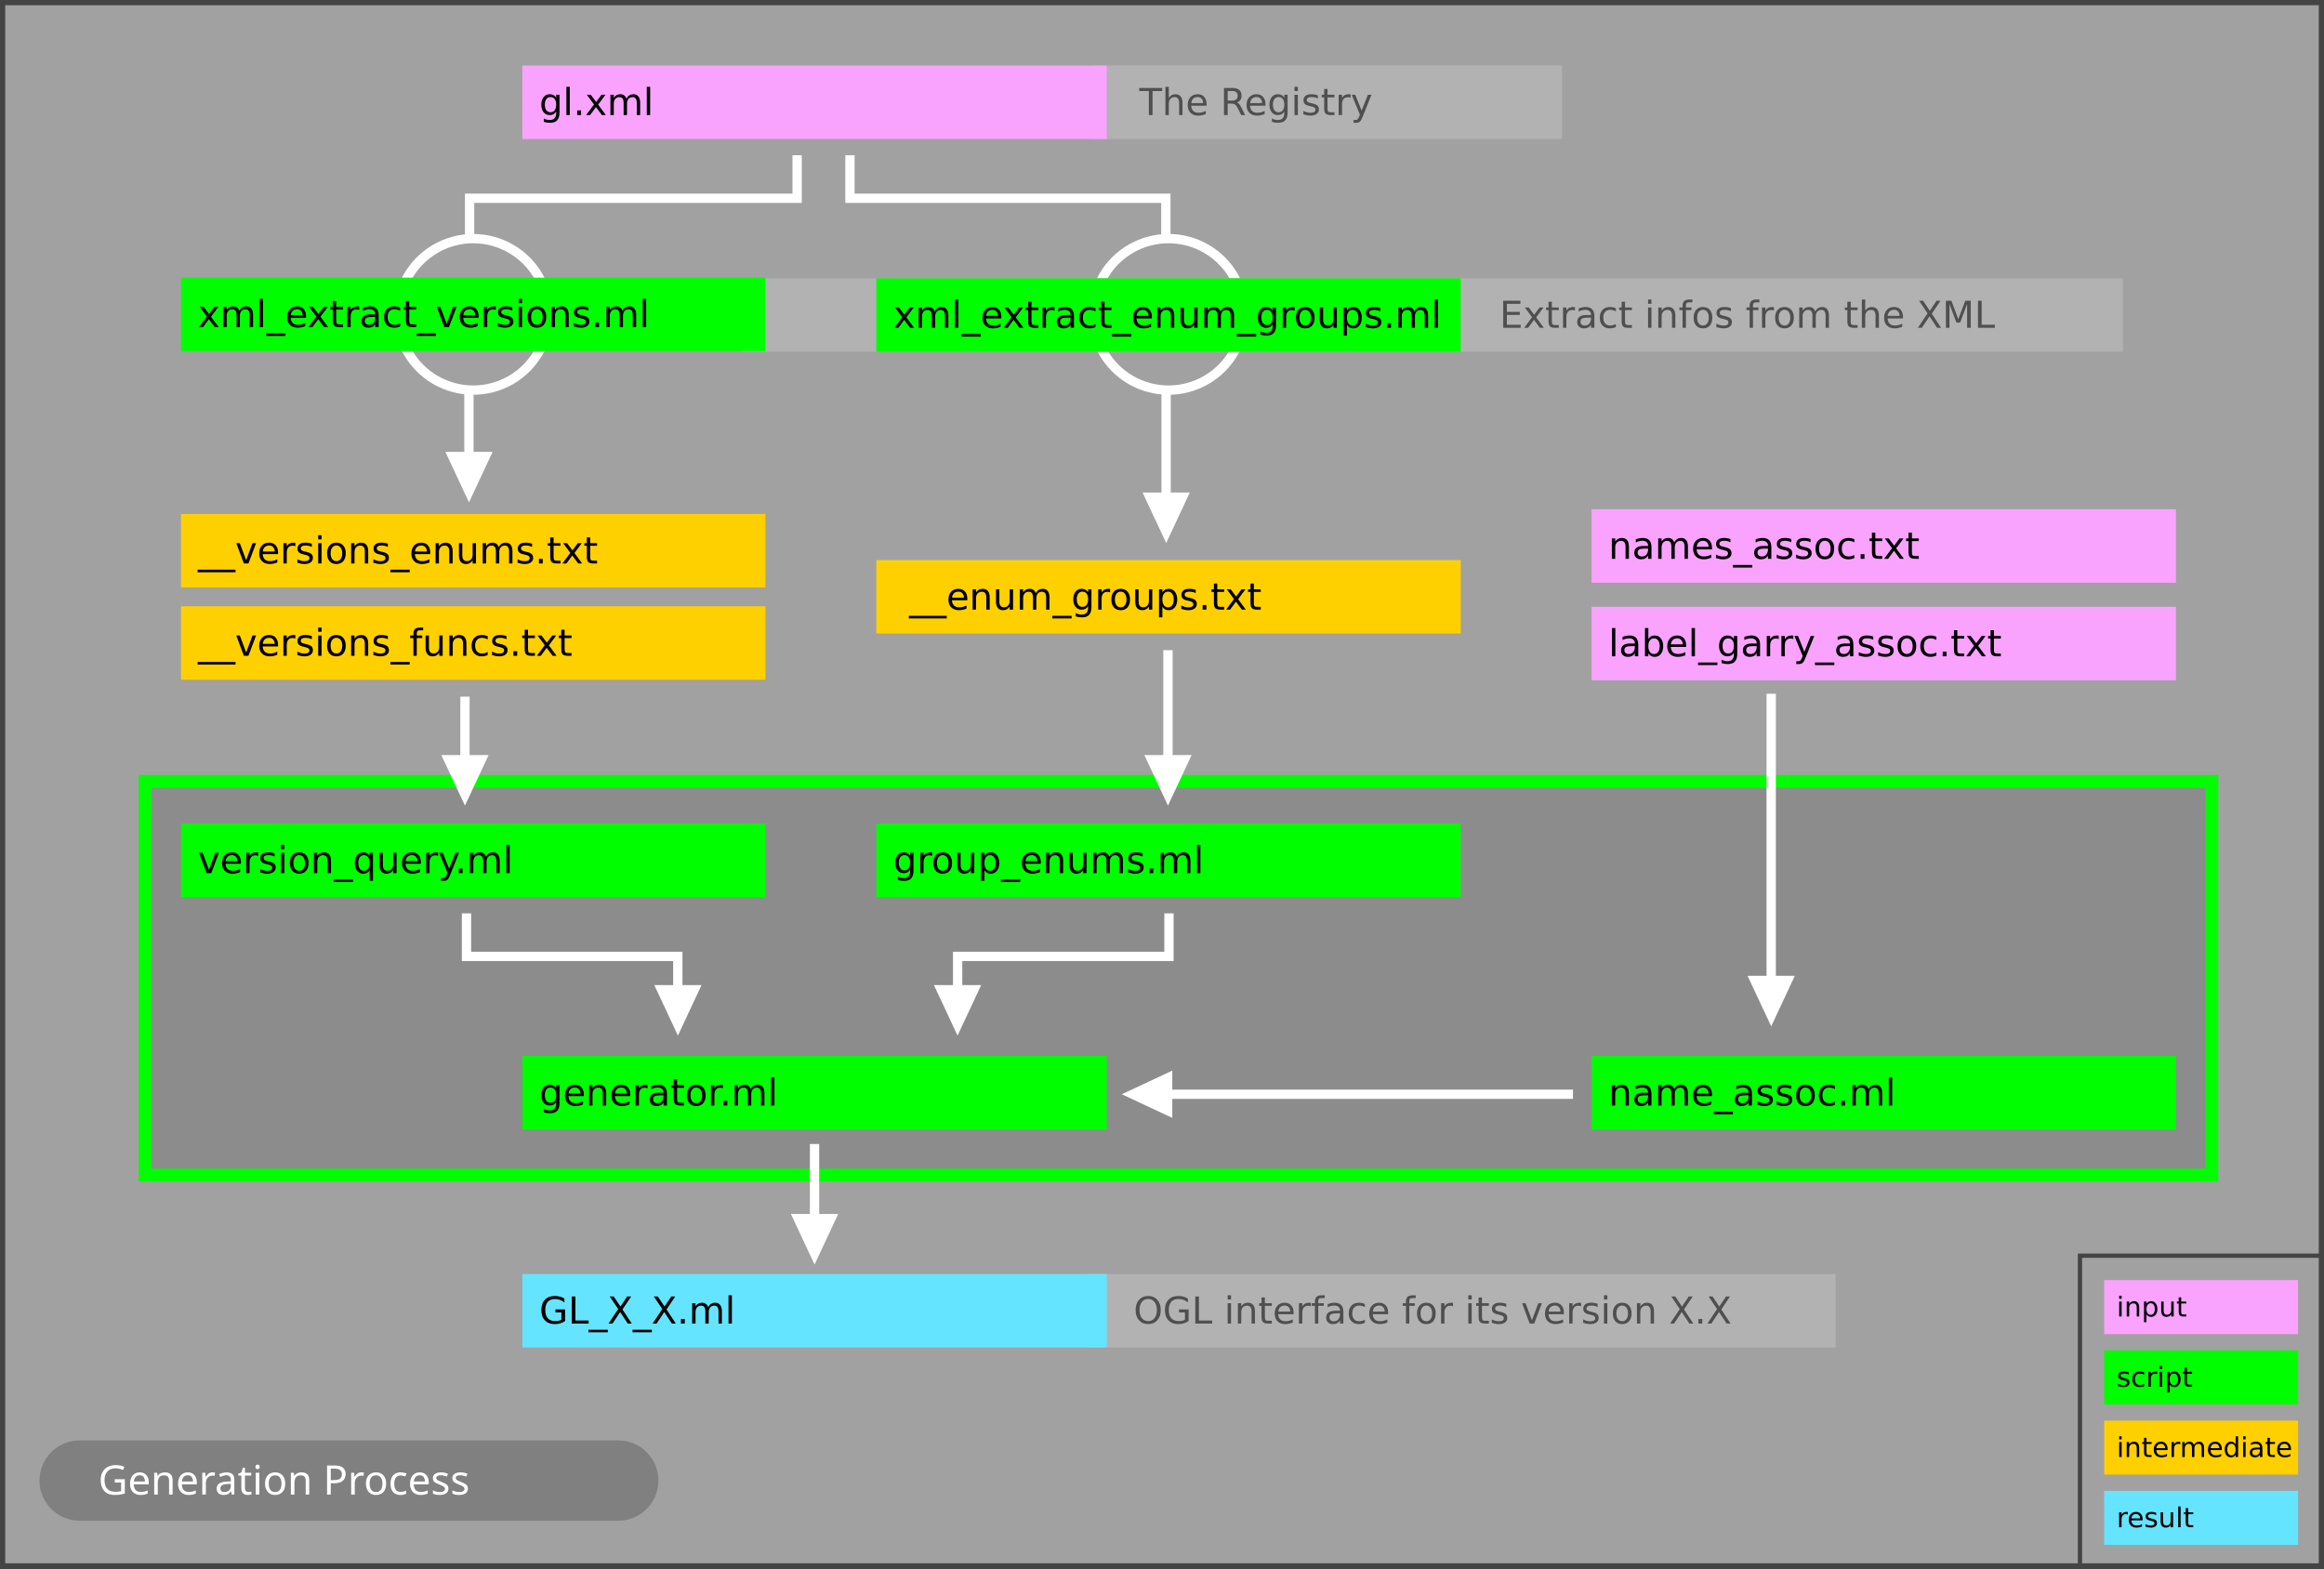
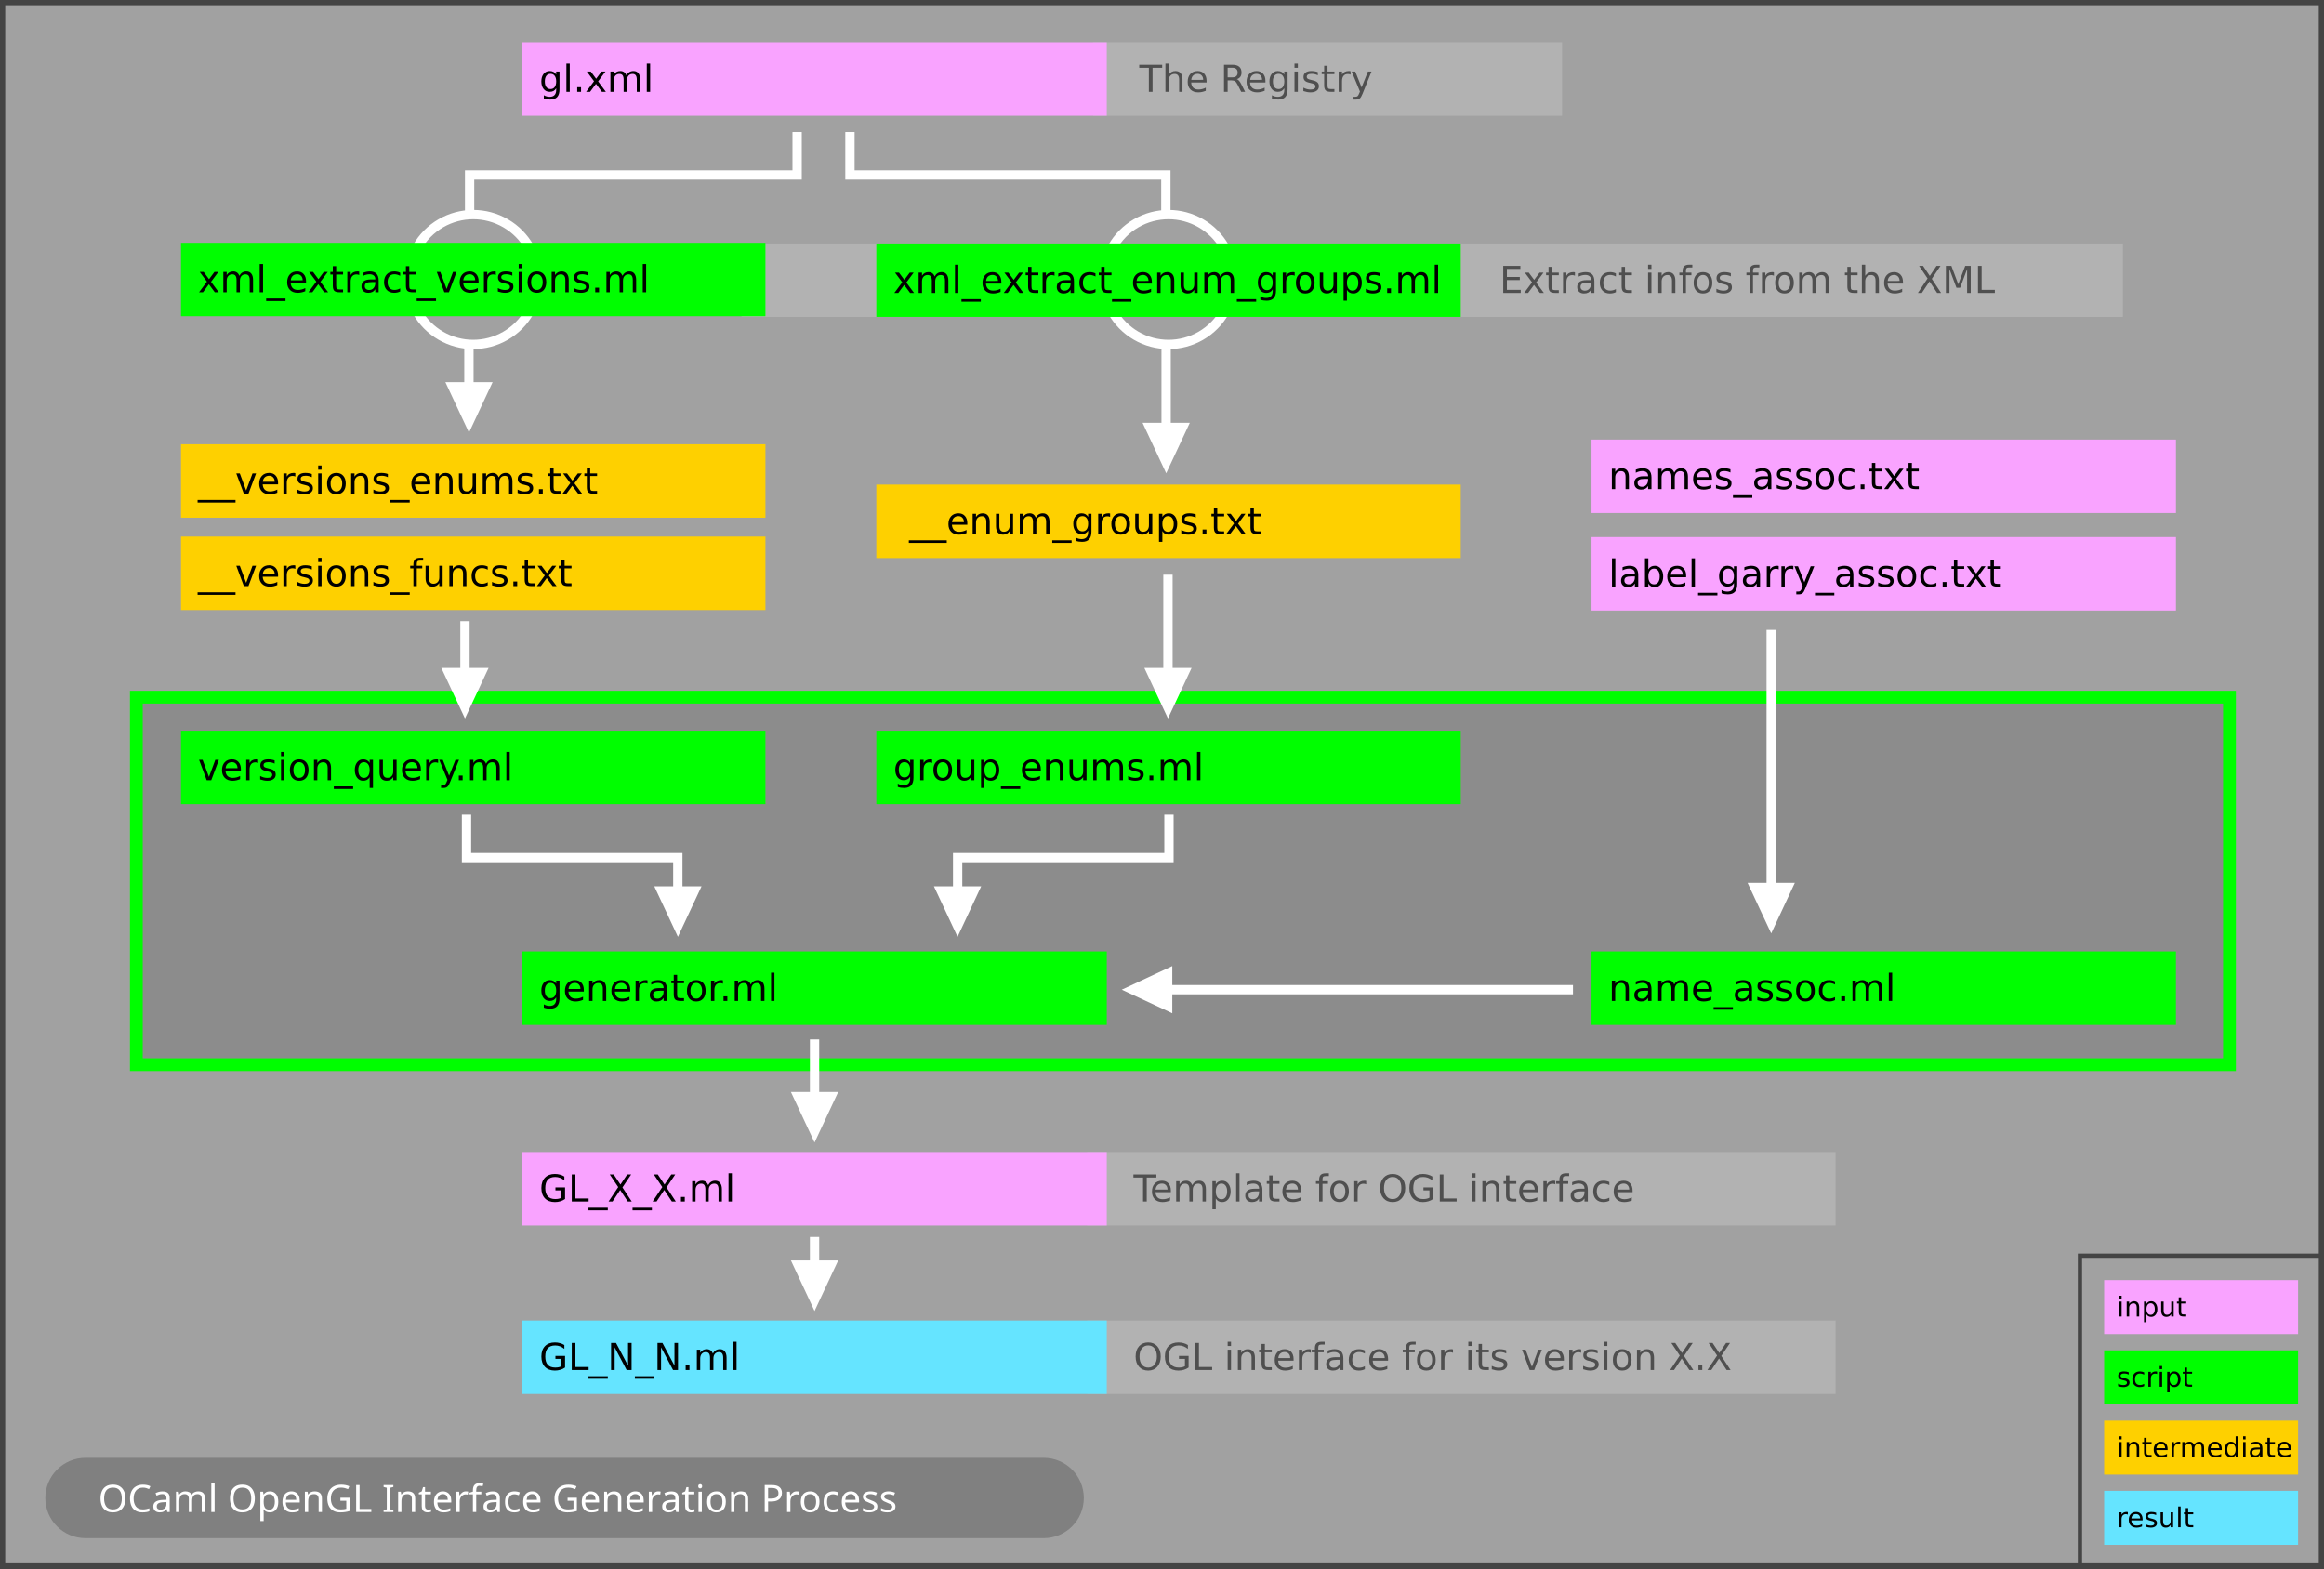
<svg xmlns="http://www.w3.org/2000/svg" width="800" height="540" id="svg2" version="1.1">
  <defs id="defs4">
    </defs>
  <rect style="fill:#a1a1a1;fill-opacity:1;stroke:#444444;stroke-width:3.6;stroke-linecap:butt;stroke-linejoin:miter;stroke-miterlimit:4;stroke-opacity:1;stroke-dasharray:none;stroke-dashoffset:0" id="rect3742" width="800" height="540" x="0" y="0" />
-   <path style="fill:none;stroke:#ffffff;stroke-width:3.2;stroke-miterlimit:4;stroke-opacity:1;stroke-dasharray:none" id="path3914" d="m 94.599,129.379 a 25.918,25.918 0 1 1 -51.835,0 25.918,25.918 0 1 1 51.835,0 z" transform="translate(94.21624,-21.15308)" />
-   <path transform="translate(333.5644,-21.15308)" d="m 94.599,129.379 a 25.918,25.918 0 1 1 -51.835,0 25.918,25.918 0 1 1 51.835,0 z" id="path3926" style="fill:none;stroke:#ffffff;stroke-width:3.2;stroke-miterlimit:4;stroke-opacity:1;stroke-dasharray:none" />
+   <path style="fill:none;stroke:#ffffff;stroke-width:3.733;stroke-miterlimit:4;stroke-opacity:1;stroke-dasharray:none" id="path3914" d="m 94.599,129.379 a 25.918,25.918 0 1 1 -51.835,0 25.918,25.918 0 1 1 51.835,0 z" transform="matrix(0.8571429,0,0,0.8571429,104.0279,-14.67042)" />
+   <path transform="matrix(0.8571429,0,0,0.8571429,343.3761,-14.67042)" d="m 94.599,129.379 a 25.918,25.918 0 1 1 -51.835,0 25.918,25.918 0 1 1 51.835,0 z" id="path3926" style="fill:none;stroke:#ffffff;stroke-width:3.733;stroke-miterlimit:4;stroke-opacity:1;stroke-dasharray:none" />
  <g id="layer1" transform="translate(0,-432.3622)">
-     <rect y="701.344" x="49.965" height="135.55" width="711.434" id="rect3117" style="fill:#8c8c8c;fill-opacity:1;stroke:#00fe00;stroke-width:4.4;stroke-miterlimit:4;stroke-opacity:1;stroke-dasharray:none" />
-     <g transform="matrix(0.9144455,0,0,0.9144455,115.7044,373.5812)" id="g3947">
+     <rect y="672.375" x="46.934" height="126.527" width="720.525" id="rect3117" style="fill:#8c8c8c;fill-opacity:1;stroke:#00fe00;stroke-width:4.4;stroke-miterlimit:4;stroke-opacity:1;stroke-dasharray:none" />
+     <g transform="matrix(0.9144455,0,0,0.9144455,115.7044,331.5812)" id="g3947">
      <rect style="fill:#b2b2b2;fill-opacity:1;stroke:none" id="rect3949" width="281.688" height="27.66" x="282.753" y="543.926" />
      <text xml:space="preserve" style="font-size:14px;font-style:normal;font-variant:normal;font-weight:normal;font-stretch:normal;text-align:start;line-height:125%;writing-mode:lr-tb;text-anchor:start;fill:#4f4f4f;fill-opacity:1;stroke:none;font-family:DejaVu Sans;-inkscape-font-specification:DejaVu Sans" x="300.184" y="562.572" id="text3951">
-         <tspan id="tspan3953" x="300.184" y="562.572">OGL interface for its version X.X</tspan>
-       </text>
-     </g>
-     <g transform="matrix(0.9144455,0,0,0.9144455,241.7045,30.7822)" id="g3997">
+         <tspan id="tspan3953" x="300.184" y="562.572">Template for OGL interface</tspan>
+       </text>
+     </g>
+     <g transform="matrix(0.9144455,0,0,0.9144455,241.7045,18.7822)" id="g3997">
      <rect style="fill:#b2b2b2;fill-opacity:1;stroke:none" id="rect3999" width="520.028" height="27.66" x="14.803" y="543.926" />
      <text xml:space="preserve" style="font-size:14px;font-style:normal;font-variant:normal;font-weight:normal;font-stretch:normal;text-align:start;line-height:125%;writing-mode:lr-tb;text-anchor:start;fill:#4f4f4f;fill-opacity:1;stroke:none;font-family:DejaVu Sans;-inkscape-font-specification:DejaVu Sans" x="300.184" y="562.572" id="text4001">
        <tspan id="tspan4003" x="300.184" y="562.572">Extract infos from the XML</tspan>
      </text>
    </g>
-     <g id="g3916" transform="translate(38,-78.21277)">
+     <g id="g3916" transform="translate(38,-102.2128)">
      <g transform="matrix(0.9144455,0,0,0.9144455,-68.10855,127.6676)" id="g3678">
        <rect style="fill:#fed000;fill-opacity:1;stroke:none" id="rect2816" width="220" height="27.66" x="101.064" y="646.983" />
        <text xml:space="preserve" style="font-size:14px;font-style:normal;font-variant:normal;font-weight:normal;font-stretch:normal;text-align:start;line-height:125%;writing-mode:lr-tb;text-anchor:start;fill:#000000;fill-opacity:1;stroke:none;font-family:DejaVu Sans;-inkscape-font-specification:DejaVu Sans" x="107.447" y="665.629" id="text2818">
          <tspan id="tspan2820" x="107.447" y="665.629">__versions_funcs.txt</tspan>
        </text>
      </g>
      <g transform="matrix(0.9144455,0,0,0.9144455,-68.10855,188.731)" id="g3688">
        <rect y="545.447" x="101.064" height="27.66" width="220" id="rect2829" style="fill:#fed000;fill-opacity:1;stroke:none" />
        <text id="text2831" y="564.093" x="107.447" style="font-size:14px;font-style:normal;font-variant:normal;font-weight:normal;font-stretch:normal;text-align:start;line-height:125%;writing-mode:lr-tb;text-anchor:start;fill:#000000;fill-opacity:1;stroke:none;font-family:DejaVu Sans;-inkscape-font-specification:DejaVu Sans" xml:space="preserve">
          <tspan y="564.093" x="107.447" id="tspan2833">__versions_enums.txt</tspan>
        </text>
      </g>
    </g>
-     <g id="g3705" transform="matrix(0.9144455,0,0,0.9144455,-220.9426,-18.28335)">
+     <g id="g3705" transform="matrix(0.9144455,0,0,0.9144455,-220.9426,-30.28335)">
      <g transform="translate(208.6883,1.41983)" id="g3683">
        <rect y="595.909" x="101.064" height="27.66" width="220" id="rect2880" style="fill:#00fe00;fill-opacity:1;stroke:none" />
        <text id="text2882" y="614.554" x="107.447" style="font-size:14px;font-style:normal;font-variant:normal;font-weight:normal;font-stretch:normal;text-align:start;line-height:125%;writing-mode:lr-tb;text-anchor:start;fill:#000000;fill-opacity:1;stroke:none;font-family:DejaVu Sans;-inkscape-font-specification:DejaVu Sans" xml:space="preserve">
          <tspan y="614.554" x="107.447" id="tspan2884">xml_extract_versions.ml</tspan>
        </text>
      </g>
    </g>
-     <g id="g3764" transform="matrix(0.9144455,0,0,0.9144455,92.87251,-107.5148)">
+     <g id="g3764" transform="matrix(0.9144455,0,0,0.9144455,92.87251,-133.5148)">
      <rect y="801.259" x="228.318" height="27.66" width="220" id="rect2889" style="fill:#fed000;fill-opacity:1;stroke:none" />
      <text id="text2891" y="819.905" x="240.701" style="font-size:14px;font-style:normal;font-variant:normal;font-weight:normal;font-stretch:normal;text-align:start;line-height:125%;writing-mode:lr-tb;text-anchor:start;fill:#000000;fill-opacity:1;stroke:none;font-family:DejaVu Sans;-inkscape-font-specification:DejaVu Sans" xml:space="preserve">
        <tspan y="819.905" x="240.701" id="tspan2893">__enum_groups.txt</tspan>
      </text>
    </g>
-     <g id="g3698" transform="matrix(0.9144455,0,0,0.9144455,209.2396,-156.4165)">
+     <g id="g3698" transform="matrix(0.9144455,0,0,0.9144455,209.2396,-168.4165)">
      <rect style="fill:#00fe00;fill-opacity:1;stroke:none" id="rect2895" width="220" height="27.66" x="101.064" y="748.639" />
      <text xml:space="preserve" style="font-size:14px;font-style:normal;font-variant:normal;font-weight:normal;font-stretch:normal;text-align:start;line-height:125%;writing-mode:lr-tb;text-anchor:start;fill:#000000;fill-opacity:1;stroke:none;font-family:DejaVu Sans;-inkscape-font-specification:DejaVu Sans" x="107.447" y="767.285" id="text2897">
        <tspan id="tspan2899" x="107.447" y="767.285">xml_extract_enum_groups.ml</tspan>
      </text>
    </g>
-     <g id="g2881" transform="matrix(0.9144455,0,0,0.9144455,117.7044,-42.46695)">
+     <g id="g2881" transform="matrix(0.9144455,0,0,0.9144455,117.7044,-50.46695)">
      <rect y="543.926" x="282.753" height="27.66" width="176.538" id="rect2866" style="fill:#b2b2b2;fill-opacity:1;stroke:none" />
      <text id="text2868" y="562.572" x="300.184" style="font-size:14px;font-style:normal;font-variant:normal;font-weight:normal;font-stretch:normal;text-align:start;line-height:125%;writing-mode:lr-tb;text-anchor:start;fill:#4f4f4f;fill-opacity:1;stroke:none;font-family:DejaVu Sans;-inkscape-font-specification:DejaVu Sans" xml:space="preserve">
        <tspan y="562.572" x="300.184" id="tspan2870">The Registry</tspan>
      </text>
    </g>
-     <g transform="matrix(0.9144455,0,0,0.9144455,158.4801,73.26973)" id="g2862">
+     <g transform="matrix(0.9144455,0,0,0.9144455,158.4801,41.26973)" id="g2862">
      <rect y="702.763" x="156.572" height="27.66" width="220" id="rect2864" style="fill:#00fe00;fill-opacity:1;stroke:none" />
      <text id="text2866" y="721.409" x="162.955" style="font-size:14px;font-style:normal;font-variant:normal;font-weight:normal;font-stretch:normal;text-align:start;line-height:125%;writing-mode:lr-tb;text-anchor:start;fill:#000000;fill-opacity:1;stroke:none;font-family:DejaVu Sans;-inkscape-font-specification:DejaVu Sans" xml:space="preserve">
        <tspan y="721.409" x="162.955" id="tspan2868">group_enums.ml</tspan>
      </text>
    </g>
-     <g transform="matrix(0.9144455,0,0,0.9144455,-80.86804,73.26973)" id="g2870">
+     <g transform="matrix(0.9144455,0,0,0.9144455,-80.86804,41.26973)" id="g2870">
      <rect y="702.763" x="156.572" height="27.66" width="220" id="rect2872" style="fill:#00fe00;fill-opacity:1;stroke:none" />
      <text id="text2874" y="721.409" x="162.955" style="font-size:14px;font-style:normal;font-variant:normal;font-weight:normal;font-stretch:normal;text-align:start;line-height:125%;writing-mode:lr-tb;text-anchor:start;fill:#000000;fill-opacity:1;stroke:none;font-family:DejaVu Sans;-inkscape-font-specification:DejaVu Sans" xml:space="preserve">
        <tspan y="721.409" x="162.955" id="tspan2876">version_query.ml</tspan>
      </text>
    </g>
-     <g id="g3902" transform="translate(5,8)">
-       <rect ry="13.83" style="fill:#808080;fill-opacity:1;stroke:none" id="rect3671" width="213.043" height="27.66" x="8.599" y="920.247" />
-       <text xml:space="preserve" style="font-size:14px;font-style:normal;font-variant:normal;font-weight:normal;font-stretch:normal;text-align:start;line-height:125%;writing-mode:lr-tb;text-anchor:start;fill:#ffffff;fill-opacity:1;stroke:none;font-family:Sans;-inkscape-font-specification:Sans" x="28.808" y="938.892" id="text3673">
-         <tspan id="tspan3675" x="28.808" y="938.892">Generation Process</tspan>
-       </text>
-     </g>
-     <g id="g3662" transform="matrix(0.9144455,0,0,0.9144455,-322.3393,-302.3462)">
+     <rect y="934.247" x="15.599" height="27.66" width="357.488" id="rect3671" style="fill:#808080;fill-opacity:1;stroke:none" ry="13.83" />
+     <text id="text3673" y="952.892" x="33.808" style="font-size:13px;font-style:normal;font-variant:normal;font-weight:normal;font-stretch:normal;text-align:start;line-height:125%;writing-mode:lr-tb;text-anchor:start;fill:#ffffff;fill-opacity:1;stroke:none;font-family:Sans;-inkscape-font-specification:Sans" xml:space="preserve">
+       <tspan y="952.892" x="33.808" id="tspan3675">OCaml OpenGL Interface Generation Process</tspan>
+     </text>
+     <g id="g3662" transform="matrix(0.9144455,0,0,0.9144455,-322.3393,-310.3462)">
      <g id="g3136">
        <rect y="828.119" x="549.128" height="27.66" width="220" id="rect3653" style="fill:#f9a3ff;fill-opacity:1;stroke:none" />
        <text id="text3655" y="846.765" x="555.511" style="font-size:14px;font-style:normal;font-variant:normal;font-weight:normal;font-stretch:normal;text-align:start;line-height:125%;writing-mode:lr-tb;text-anchor:start;fill:#000000;fill-opacity:1;stroke:none;font-family:DejaVu Sans;-inkscape-font-specification:DejaVu Sans" xml:space="preserve">
          <tspan y="846.765" x="555.511" id="tspan3657">gl.xml</tspan>
        </text>
      </g>
    </g>
-     <g id="g3737" transform="matrix(0.9144455,0,0,0.9144455,401.0657,117.1651)">
+     <g id="g3737" transform="matrix(0.9144455,0,0,0.9144455,401.0657,93.16506)">
      <g id="g3141">
        <rect style="fill:#f9a3ff;fill-opacity:1;stroke:none" id="rect3669" width="220" height="27.66" x="160.526" y="536.41" />
        <text xml:space="preserve" style="font-size:14px;font-style:normal;font-variant:normal;font-weight:normal;font-stretch:normal;text-align:start;line-height:125%;writing-mode:lr-tb;text-anchor:start;fill:#000000;fill-opacity:1;stroke:none;font-family:DejaVu Sans;-inkscape-font-specification:DejaVu Sans" x="166.909" y="555.056" id="text3671">
          <tspan id="tspan3673" x="166.909" y="555.056">names_assoc.txt</tspan>
        </text>
      </g>
    </g>
-     <g id="g3928" transform="translate(34,-66)">
-       <path style="fill:none;stroke:#ffffff;stroke-width:3.2;stroke-linecap:butt;stroke-linejoin:miter;stroke-miterlimit:4;stroke-opacity:1;stroke-dasharray:none;stroke-dashoffset:0" d="m 367.417,669.283 0,-37.023" id="path3677" />
-       <path id="path3675" d="m 359.308,667.915 16.269,0 -8.135,17.391 -8.135,-17.391 z" style="fill:#ffffff;fill-opacity:1;stroke:none" />
-     </g>
-     <g id="g3780" transform="matrix(0.9144455,0,0,0.9144455,172.8862,-243.1692)">
+     <g id="g3928" transform="translate(34,-82)">
+       <path style="fill:none;stroke:#ffffff;stroke-width:3.2;stroke-linecap:butt;stroke-linejoin:miter;stroke-miterlimit:4;stroke-opacity:1;stroke-dasharray:none;stroke-dashoffset:0" d="m 367.417,663.283 0,-31.023" id="path3677" />
+       <path id="path3675" d="m 359.308,659.915 16.269,0 -8.135,17.391 z" style="fill:#ffffff;fill-opacity:1;stroke:none" />
+     </g>
+     <g id="g3780" transform="matrix(0.9144455,0,0,0.9144455,172.8862,-267.1692)">
      <rect style="fill:#f9a3ff;fill-opacity:1;stroke:none" id="rect3771" width="220" height="27.66" x="410.054" y="967.178" />
      <text xml:space="preserve" style="font-size:14px;font-style:normal;font-variant:normal;font-weight:normal;font-stretch:normal;text-align:start;line-height:125%;writing-mode:lr-tb;text-anchor:start;fill:#000000;fill-opacity:1;stroke:none;font-family:DejaVu Sans;-inkscape-font-specification:DejaVu Sans" x="416.437" y="985.824" id="text3773">
        <tspan id="tspan3775" x="416.437" y="985.824">label_garry_assoc.txt</tspan>
      </text>
    </g>
-     <g id="g3963" transform="translate(-104,-10)">
-       <path id="path3750" d="m 507.543,827.215 0,-16.269 -17.391,8.135 17.391,8.135 z" style="fill:#ffffff;fill-opacity:1;stroke:none" />
-       <path id="path3752" d="m 645.47,819.08 -140.595,0" style="fill:none;stroke:#ffffff;stroke-width:3.2;stroke-miterlimit:4;stroke-opacity:1;stroke-dasharray:none" />
-     </g>
-     <g id="g3959" transform="translate(10,-108)">
+     <g id="g3959" transform="translate(10,-140)">
      <path id="path3724" d="m 591.573,876.309 16.269,0 -8.135,17.391 -8.135,-17.391 z" style="fill:#ffffff;fill-opacity:1;stroke:none" />
-       <path id="path3726" d="m 599.708,779.201 0,99.211" style="fill:none;stroke:#ffffff;stroke-width:3.2;stroke-miterlimit:4;stroke-opacity:1;stroke-dasharray:none" />
-     </g>
-     <g id="g2948-0" transform="translate(78.33417,-799.0218)" style="stroke:#ffffff;stroke-width:3.2;stroke-miterlimit:4;stroke-opacity:1;stroke-dasharray:none">
+       <path id="path3726" d="m 599.708,789.201 0,89.211" style="fill:none;stroke:#ffffff;stroke-width:3.2;stroke-miterlimit:4;stroke-opacity:1;stroke-dasharray:none" />
+     </g>
+     <g id="g2948-0" transform="translate(78.33417,-807.0218)" style="stroke:#ffffff;stroke-width:3.2;stroke-miterlimit:4;stroke-opacity:1;stroke-dasharray:none">
      <path id="rect3647-8" d="m 214.249,1284.83 0,14.81 108.747,0 0,13.56" style="fill:none;stroke:#ffffff;stroke-width:3.2;stroke-linecap:butt;stroke-linejoin:miter;stroke-miterlimit:4;stroke-opacity:1;stroke-dasharray:none;stroke-dashoffset:0" />
    </g>
-     <g transform="translate(-206,-80)" id="g3932">
-       <path id="path3934" d="m 367.417,669.283 0,-22.482" style="fill:none;stroke:#ffffff;stroke-width:3.2;stroke-linecap:butt;stroke-linejoin:miter;stroke-miterlimit:4;stroke-opacity:1;stroke-dasharray:none;stroke-dashoffset:0" />
-       <path style="fill:#ffffff;fill-opacity:1;stroke:none" d="m 359.308,667.915 16.269,0 -8.135,17.391 -8.135,-17.391 z" id="path3936" />
-     </g>
-     <g id="g3938" transform="matrix(0.9144455,0,0,0.9144455,36.63193,228.3332)">
-       <rect style="fill:#65e4ff;fill-opacity:1;stroke:none" id="rect3940" width="220" height="27.66" x="156.572" y="702.763" />
+     <g transform="translate(-206,-96)" id="g3932">
+       <path id="path3934" d="m 367.417,663.283 0,-16.482" style="fill:none;stroke:#ffffff;stroke-width:3.2;stroke-linecap:butt;stroke-linejoin:miter;stroke-miterlimit:4;stroke-opacity:1;stroke-dasharray:none;stroke-dashoffset:0" />
+       <path style="fill:#ffffff;fill-opacity:1;stroke:none" d="m 359.308,659.915 16.269,0 -8.135,17.391 z" id="path3936" />
+     </g>
+     <g id="g3938" transform="matrix(0.9144455,0,0,0.9144455,36.63193,186.3332)">
+       <rect style="fill:#f9a3ff;fill-opacity:1;stroke:none" id="rect3940" width="220" height="27.66" x="156.572" y="702.763" />
      <text xml:space="preserve" style="font-size:14px;font-style:normal;font-variant:normal;font-weight:normal;font-stretch:normal;text-align:start;line-height:125%;writing-mode:lr-tb;text-anchor:start;fill:#000000;fill-opacity:1;stroke:none;font-family:DejaVu Sans;-inkscape-font-specification:DejaVu Sans" x="162.955" y="721.409" id="text3942">
        <tspan id="tspan3944" x="162.955" y="721.409">GL_X_X.ml</tspan>
      </text>
    </g>
-     <g style="stroke:#ffffff;stroke-width:3.2;stroke-miterlimit:4;stroke-opacity:1;stroke-dasharray:none" transform="matrix(-1,0,0,1,488.6482,-799.0218)" id="g3953">
+     <g style="stroke:#ffffff;stroke-width:3.2;stroke-miterlimit:4;stroke-opacity:1;stroke-dasharray:none" transform="matrix(-1,0,0,1,488.6482,-807.0218)" id="g3953">
      <path style="fill:none;stroke:#ffffff;stroke-width:3.2;stroke-linecap:butt;stroke-linejoin:miter;stroke-miterlimit:4;stroke-opacity:1;stroke-dasharray:none;stroke-dashoffset:0" d="m 214.249,1284.83 0,14.81 112.747,0 0,13.56" id="path3955" />
    </g>
-     <g id="g3967" transform="matrix(0.9144455,0,0,0.9144455,36.63193,153.2697)">
+     <g id="g3967" transform="matrix(0.9144455,0,0,0.9144455,36.63193,117.2697)">
      <rect style="fill:#00fe00;fill-opacity:1;stroke:none" id="rect3969" width="220" height="27.66" x="156.572" y="702.763" />
      <text xml:space="preserve" style="font-size:14px;font-style:normal;font-variant:normal;font-weight:normal;font-stretch:normal;text-align:start;line-height:125%;writing-mode:lr-tb;text-anchor:start;fill:#000000;fill-opacity:1;stroke:none;font-family:DejaVu Sans;-inkscape-font-specification:DejaVu Sans" x="162.955" y="721.409" id="text3971">
        <tspan id="tspan3973" x="162.955" y="721.409">generator.ml</tspan>
      </text>
    </g>
-     <g id="g3979" transform="matrix(-1,0,0,1,823.3801,-124.8183)">
+     <g id="g3979" transform="matrix(-1,0,0,1,823.3801,-158.8183)">
      <g style="stroke:#ffffff;stroke-opacity:1" transform="translate(206.7319,-413.2035)" id="g3981">
        <path style="fill:none;stroke:#ffffff;stroke-width:3.2;stroke-linecap:butt;stroke-linejoin:miter;stroke-miterlimit:4;stroke-opacity:1;stroke-dasharray:none;stroke-dashoffset:0" d="m 214.249,1284.83 0,14.81 72.747,0 0,11.56" id="path3983" />
      </g>
      <path style="fill:#ffffff;fill-opacity:1;stroke:none" d="m 485.625,896.309 16.269,0 -8.135,17.391 -8.135,-17.391 z" id="path3985" />
    </g>
-     <g transform="translate(-260.3977,-124.8183)" id="g3987">
+     <g transform="translate(-260.3977,-158.8183)" id="g3987">
      <g id="g3989" transform="translate(206.7319,-413.2035)" style="stroke:#ffffff;stroke-opacity:1">
        <path id="path3991" d="m 214.249,1284.83 0,14.81 72.747,0 0,11.56" style="fill:none;stroke:#ffffff;stroke-width:3.2;stroke-linecap:butt;stroke-linejoin:miter;stroke-miterlimit:4;stroke-opacity:1;stroke-dasharray:none;stroke-dashoffset:0" />
      </g>
      <path id="path3993" d="m 485.625,896.309 16.269,0 -8.135,17.391 -8.135,-17.391 z" style="fill:#ffffff;fill-opacity:1;stroke:none" />
    </g>
-     <g transform="matrix(0.9144455,0,0,0.9144455,404.681,153.2697)" id="g3939">
+     <g id="g3963" transform="translate(-104,-46)">
+       <path id="path3750" d="m 507.543,827.215 0,-16.269 -17.391,8.135 17.391,8.135 z" style="fill:#ffffff;fill-opacity:1;stroke:none" />
+       <path id="path3752" d="m 645.47,819.08 -140.595,0" style="fill:none;stroke:#ffffff;stroke-width:3.2;stroke-miterlimit:4;stroke-opacity:1;stroke-dasharray:none" />
+     </g>
+     <g transform="matrix(0.9144455,0,0,0.9144455,404.681,117.2697)" id="g3939">
      <rect y="702.763" x="156.572" height="27.66" width="220" id="rect3941" style="fill:#00fe00;fill-opacity:1;stroke:none" />
      <text id="text3943" y="721.409" x="162.955" style="font-size:14px;font-style:normal;font-variant:normal;font-weight:normal;font-stretch:normal;text-align:start;line-height:125%;writing-mode:lr-tb;text-anchor:start;fill:#000000;fill-opacity:1;stroke:none;font-family:DejaVu Sans;-inkscape-font-specification:DejaVu Sans" xml:space="preserve">
        <tspan y="721.409" x="162.955" id="tspan3945">name_assoc.ml</tspan>
      </text>
    </g>
-     <g id="g3903">
+     <g id="g3903" transform="translate(0,-30)">
      <path style="fill:#ffffff;fill-opacity:1;stroke:none" d="m 393.921,692.309 16.269,0 -8.135,17.391 -8.135,-17.391 z" id="path3730" />
-       <path style="fill:none;stroke:#ffffff;stroke-width:3.2;stroke-miterlimit:4;stroke-opacity:1;stroke-dasharray:none" d="m 402.055,656.201 0,37.618" id="path3732" />
-     </g>
-     <g id="g3907">
-       <path id="path3894" d="m 160.055,672.201 0,27.618" style="fill:none;stroke:#ffffff;stroke-width:3.2;stroke-miterlimit:4;stroke-opacity:1;stroke-dasharray:none" />
+       <path style="fill:none;stroke:#ffffff;stroke-width:3.2;stroke-miterlimit:4;stroke-opacity:1;stroke-dasharray:none" d="m 402.055,660.201 0,33.618" id="path3732" />
+     </g>
+     <g id="g3907" transform="translate(0,-30)">
+       <path id="path3894" d="m 160.055,676.201 0,23.618" style="fill:none;stroke:#ffffff;stroke-width:3.2;stroke-miterlimit:4;stroke-opacity:1;stroke-dasharray:none" />
      <path id="path3899" d="m 151.921,692.309 16.269,0 -8.135,17.391 -8.135,-17.391 z" style="fill:#ffffff;fill-opacity:1;stroke:none" />
    </g>
-     <g id="g3911" transform="translate(-121.6574,158)">
-       <path id="path3913" d="m 393.921,692.309 16.269,0 -8.135,17.391 -8.135,-17.391 z" style="fill:#ffffff;fill-opacity:1;stroke:none" />
-       <path id="path3915" d="m 402.055,668.201 0,25.618" style="fill:none;stroke:#ffffff;stroke-width:3.2;stroke-miterlimit:4;stroke-opacity:1;stroke-dasharray:none" />
+     <g id="g3911" transform="translate(-121.6574,120)">
+       <path id="path3913" d="m 393.921,688.309 16.269,0 -8.135,17.391 z" style="fill:#ffffff;fill-opacity:1;stroke:none" />
+       <path id="path3915" d="m 402.055,670.201 0,19.618" style="fill:none;stroke:#ffffff;stroke-width:3.2;stroke-miterlimit:4;stroke-opacity:1;stroke-dasharray:none" />
+     </g>
+     <g id="g3114" transform="matrix(0.9144455,0,0,0.9144455,115.7044,389.5812)">
+       <rect y="543.926" x="282.753" height="27.66" width="281.688" id="rect3116" style="fill:#b2b2b2;fill-opacity:1;stroke:none" />
+       <text id="text3118" y="562.572" x="300.184" style="font-size:14px;font-style:normal;font-variant:normal;font-weight:normal;font-stretch:normal;text-align:start;line-height:125%;writing-mode:lr-tb;text-anchor:start;fill:#4f4f4f;fill-opacity:1;stroke:none;font-family:DejaVu Sans;-inkscape-font-specification:DejaVu Sans" xml:space="preserve">
+         <tspan y="562.572" x="300.184" id="tspan3120">OGL interface for its version X.X</tspan>
+       </text>
+     </g>
+     <g transform="matrix(0.9144455,0,0,0.9144455,36.63193,244.3332)" id="g3122">
+       <rect y="702.763" x="156.572" height="27.66" width="220" id="rect3124" style="fill:#65e4ff;fill-opacity:1;stroke:none" />
+       <text id="text3126" y="721.409" x="162.955" style="font-size:14px;font-style:normal;font-variant:normal;font-weight:normal;font-stretch:normal;text-align:start;line-height:125%;writing-mode:lr-tb;text-anchor:start;fill:#000000;fill-opacity:1;stroke:none;font-family:DejaVu Sans;-inkscape-font-specification:DejaVu Sans" xml:space="preserve">
+         <tspan y="721.409" x="162.955" id="tspan3128">GL_N_N.ml</tspan>
+       </text>
+     </g>
+     <g transform="translate(-121.6574,174)" id="g3130">
+       <path style="fill:#ffffff;fill-opacity:1;stroke:none" d="m 393.921,692.309 16.269,0 -8.135,17.391 -8.135,-17.391 z" id="path3132" />
+       <path style="fill:none;stroke:#ffffff;stroke-width:3.2;stroke-miterlimit:4;stroke-opacity:1;stroke-dasharray:none" d="m 402.055,684.201 0,9.618" id="path3134" />
    </g>
  </g>
  <g id="g3919" transform="translate(0,432.3018)">
    <rect style="fill:none;stroke:#444444;stroke-width:1.463;stroke-linecap:butt;stroke-linejoin:miter;stroke-miterlimit:4;stroke-opacity:1;stroke-dasharray:none;stroke-dashoffset:0" id="rect3726" width="84.076" height="108.767" x="715.993" y="0" />
    <g id="g3901">
      <g id="g3738" transform="matrix(0.9144742,0,0,0.9144742,67.79731,-389.2075)">
        <rect y="487.687" x="717.927" height="20.32" width="72.994" id="rect3686" style="fill:#fed000;fill-opacity:1;stroke:none" />
        <text id="text3688" y="501.385" x="722.617" style="font-size:10.285px;font-style:normal;font-variant:normal;font-weight:normal;font-stretch:normal;text-align:start;line-height:125%;writing-mode:lr-tb;text-anchor:start;fill:#000000;fill-opacity:1;stroke:none;font-family:DejaVu Sans;-inkscape-font-specification:DejaVu Sans" xml:space="preserve">
          <tspan y="501.385" x="722.617" id="tspan3690">intermediate</tspan>
        </text>
      </g>
      <g id="g3733" transform="matrix(0.9144742,0,0,0.9144742,67.79731,-389.8793)">
        <rect style="fill:#65e4ff;fill-opacity:1;stroke:none" id="rect3698" width="72.994" height="20.32" x="717.927" y="514.869" />
        <text xml:space="preserve" style="font-size:10.285px;font-style:normal;font-variant:normal;font-weight:normal;font-stretch:normal;text-align:start;line-height:125%;writing-mode:lr-tb;text-anchor:start;fill:#000000;fill-opacity:1;stroke:none;font-family:DejaVu Sans;-inkscape-font-specification:DejaVu Sans" x="722.617" y="528.566" id="text3701">
          <tspan id="tspan3703" x="722.617" y="528.566">result</tspan>
        </text>
      </g>
      <g id="g3728" transform="matrix(0.9144742,0,0,0.9144742,67.79731,-485.9468)">
        <rect y="540.581" x="717.927" height="20.32" width="72.994" id="rect3708" style="fill:#f9a3ff;fill-opacity:1;stroke:none" />
        <text id="text3710" y="554.279" x="722.617" style="font-size:10.285px;font-style:normal;font-variant:normal;font-weight:normal;font-stretch:normal;text-align:start;line-height:125%;writing-mode:lr-tb;text-anchor:start;fill:#000000;fill-opacity:1;stroke:none;font-family:DejaVu Sans;-inkscape-font-specification:DejaVu Sans" xml:space="preserve">
          <tspan y="554.279" x="722.617" id="tspan3712">input</tspan>
        </text>
      </g>
      <g transform="matrix(0.9144742,0,0,0.9144742,67.79731,-389.2075)" id="g3887">
        <rect y="461.241" x="717.927" height="20.32" width="72.994" id="rect3889" style="fill:#00fe00;fill-opacity:1;stroke:none" />
        <text id="text3891" y="474.938" x="722.617" style="font-size:10.285px;font-style:normal;font-variant:normal;font-weight:normal;font-stretch:normal;text-align:start;line-height:125%;writing-mode:lr-tb;text-anchor:start;fill:#000000;fill-opacity:1;stroke:none;font-family:DejaVu Sans;-inkscape-font-specification:DejaVu Sans" xml:space="preserve">
          <tspan y="474.938" x="722.617" id="tspan3893">script</tspan>
        </text>
      </g>
    </g>
  </g>
</svg>
